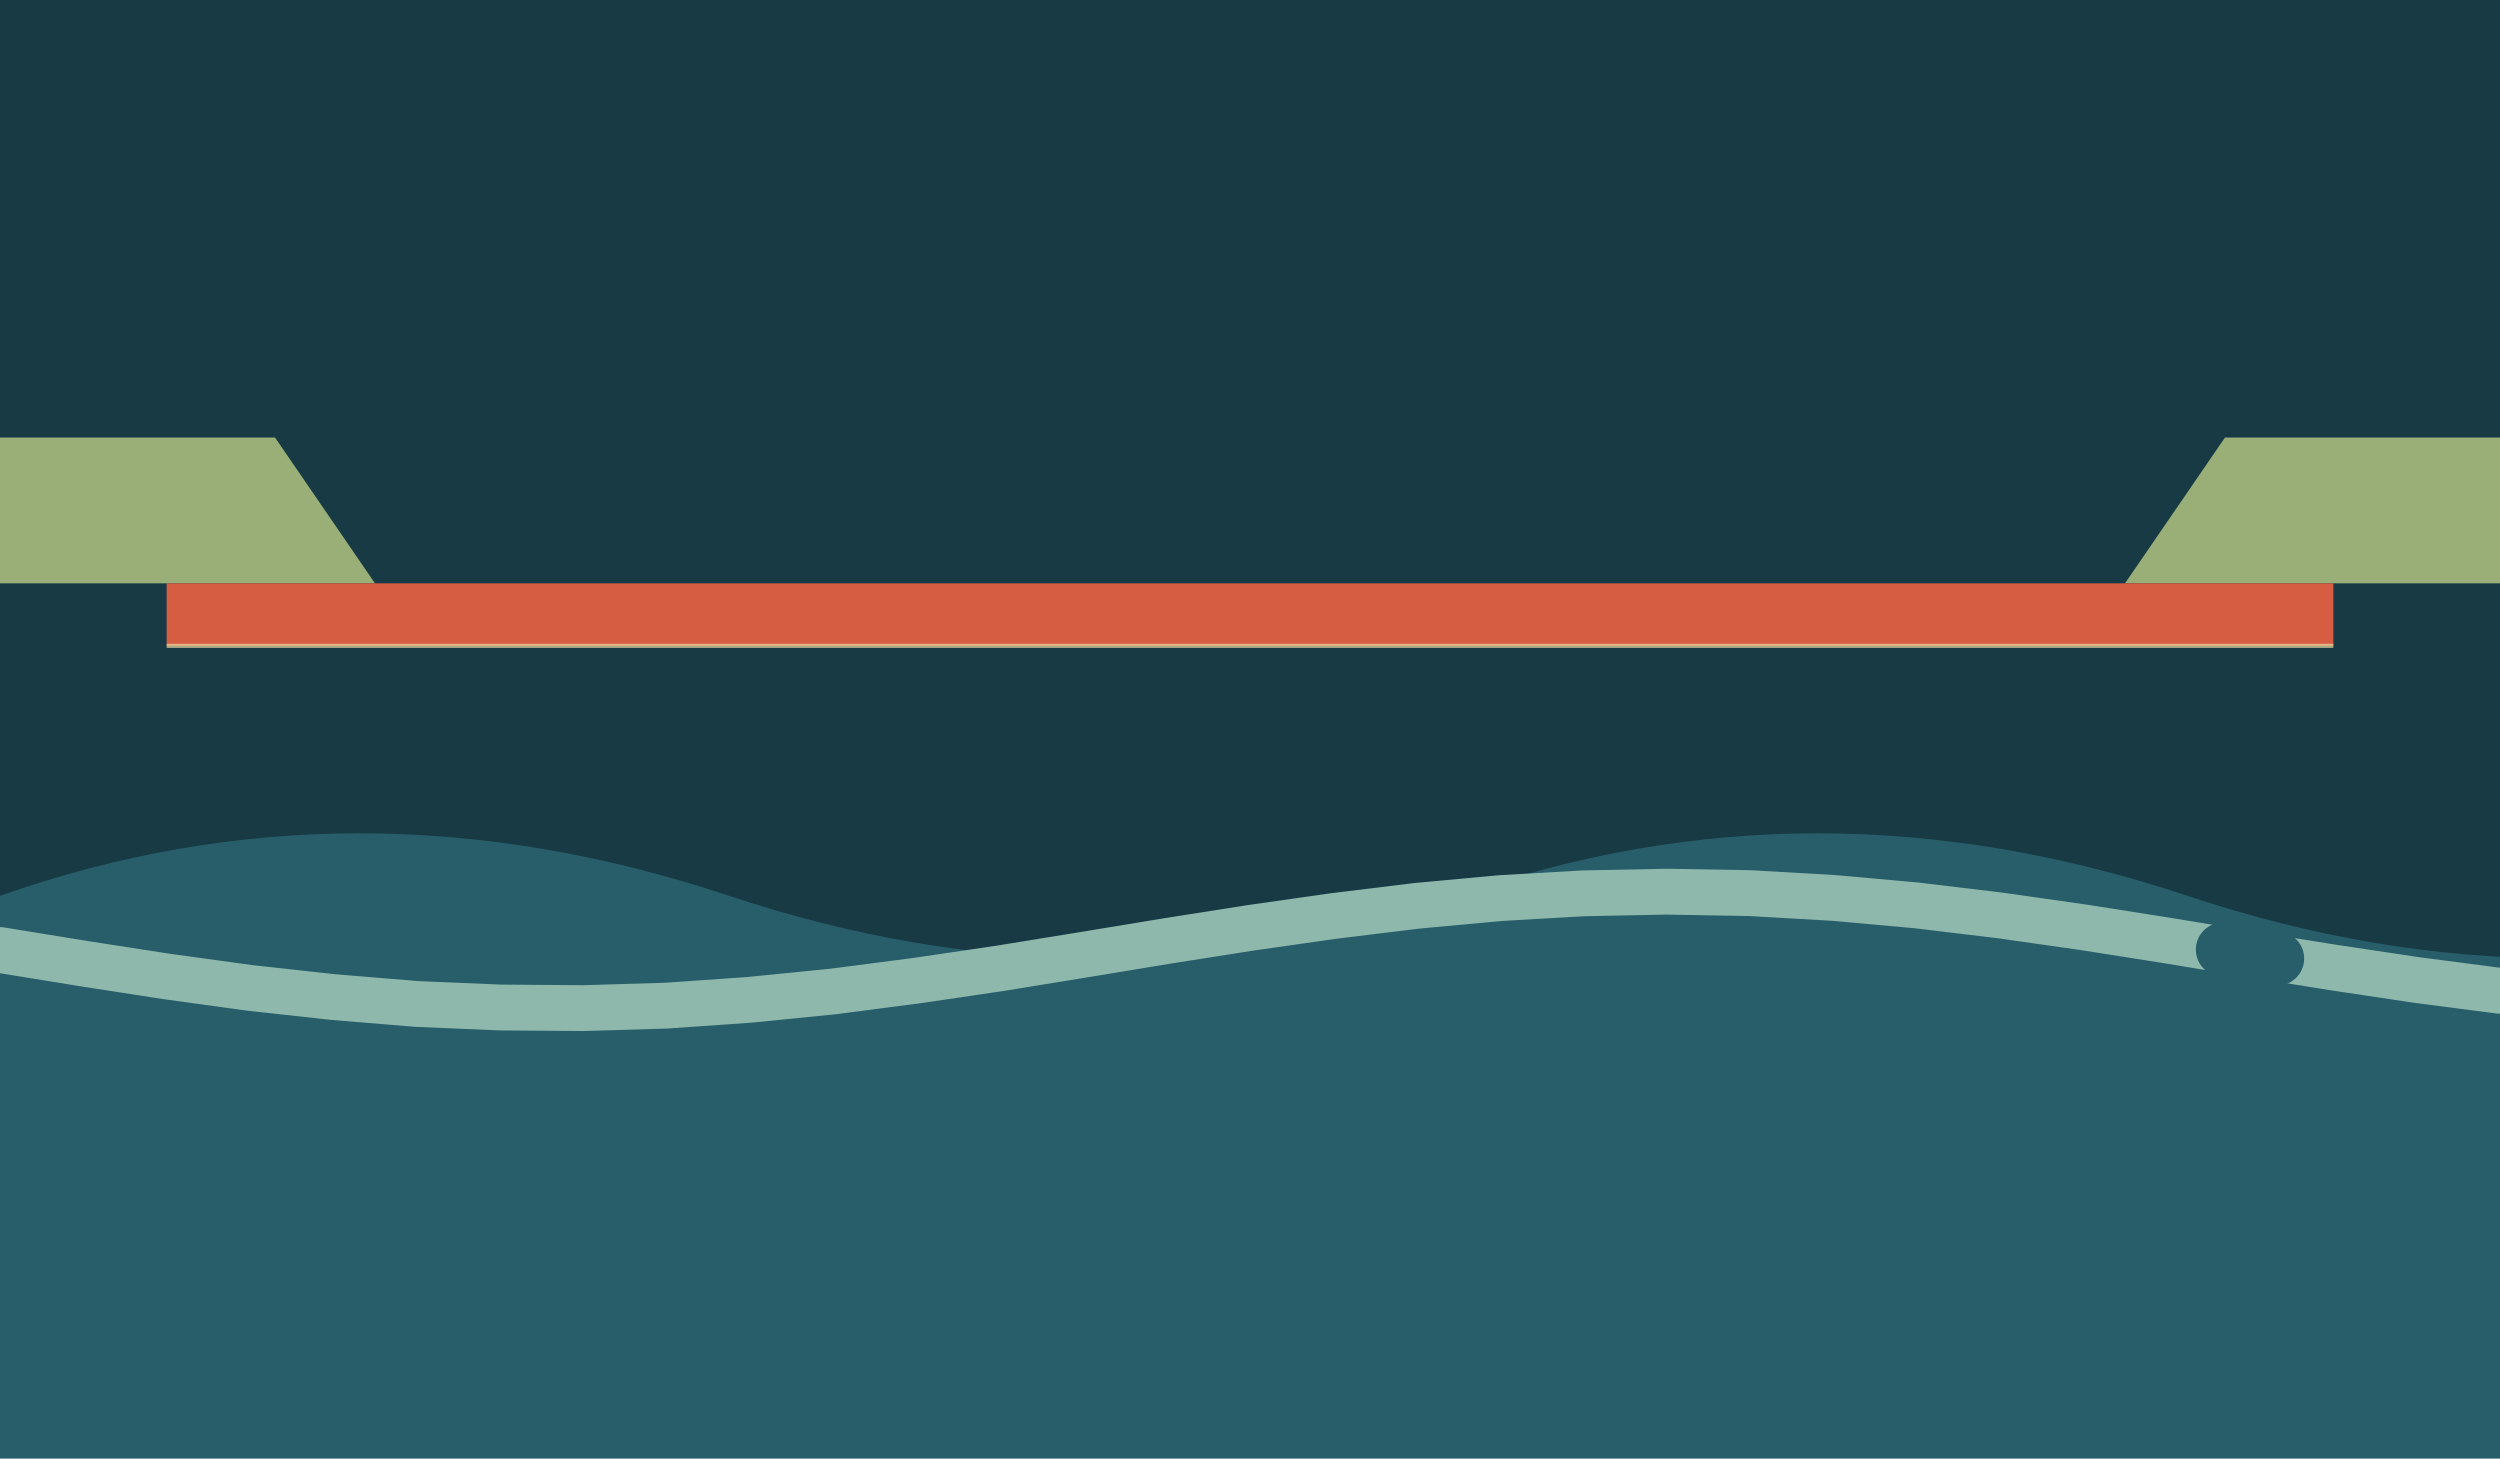
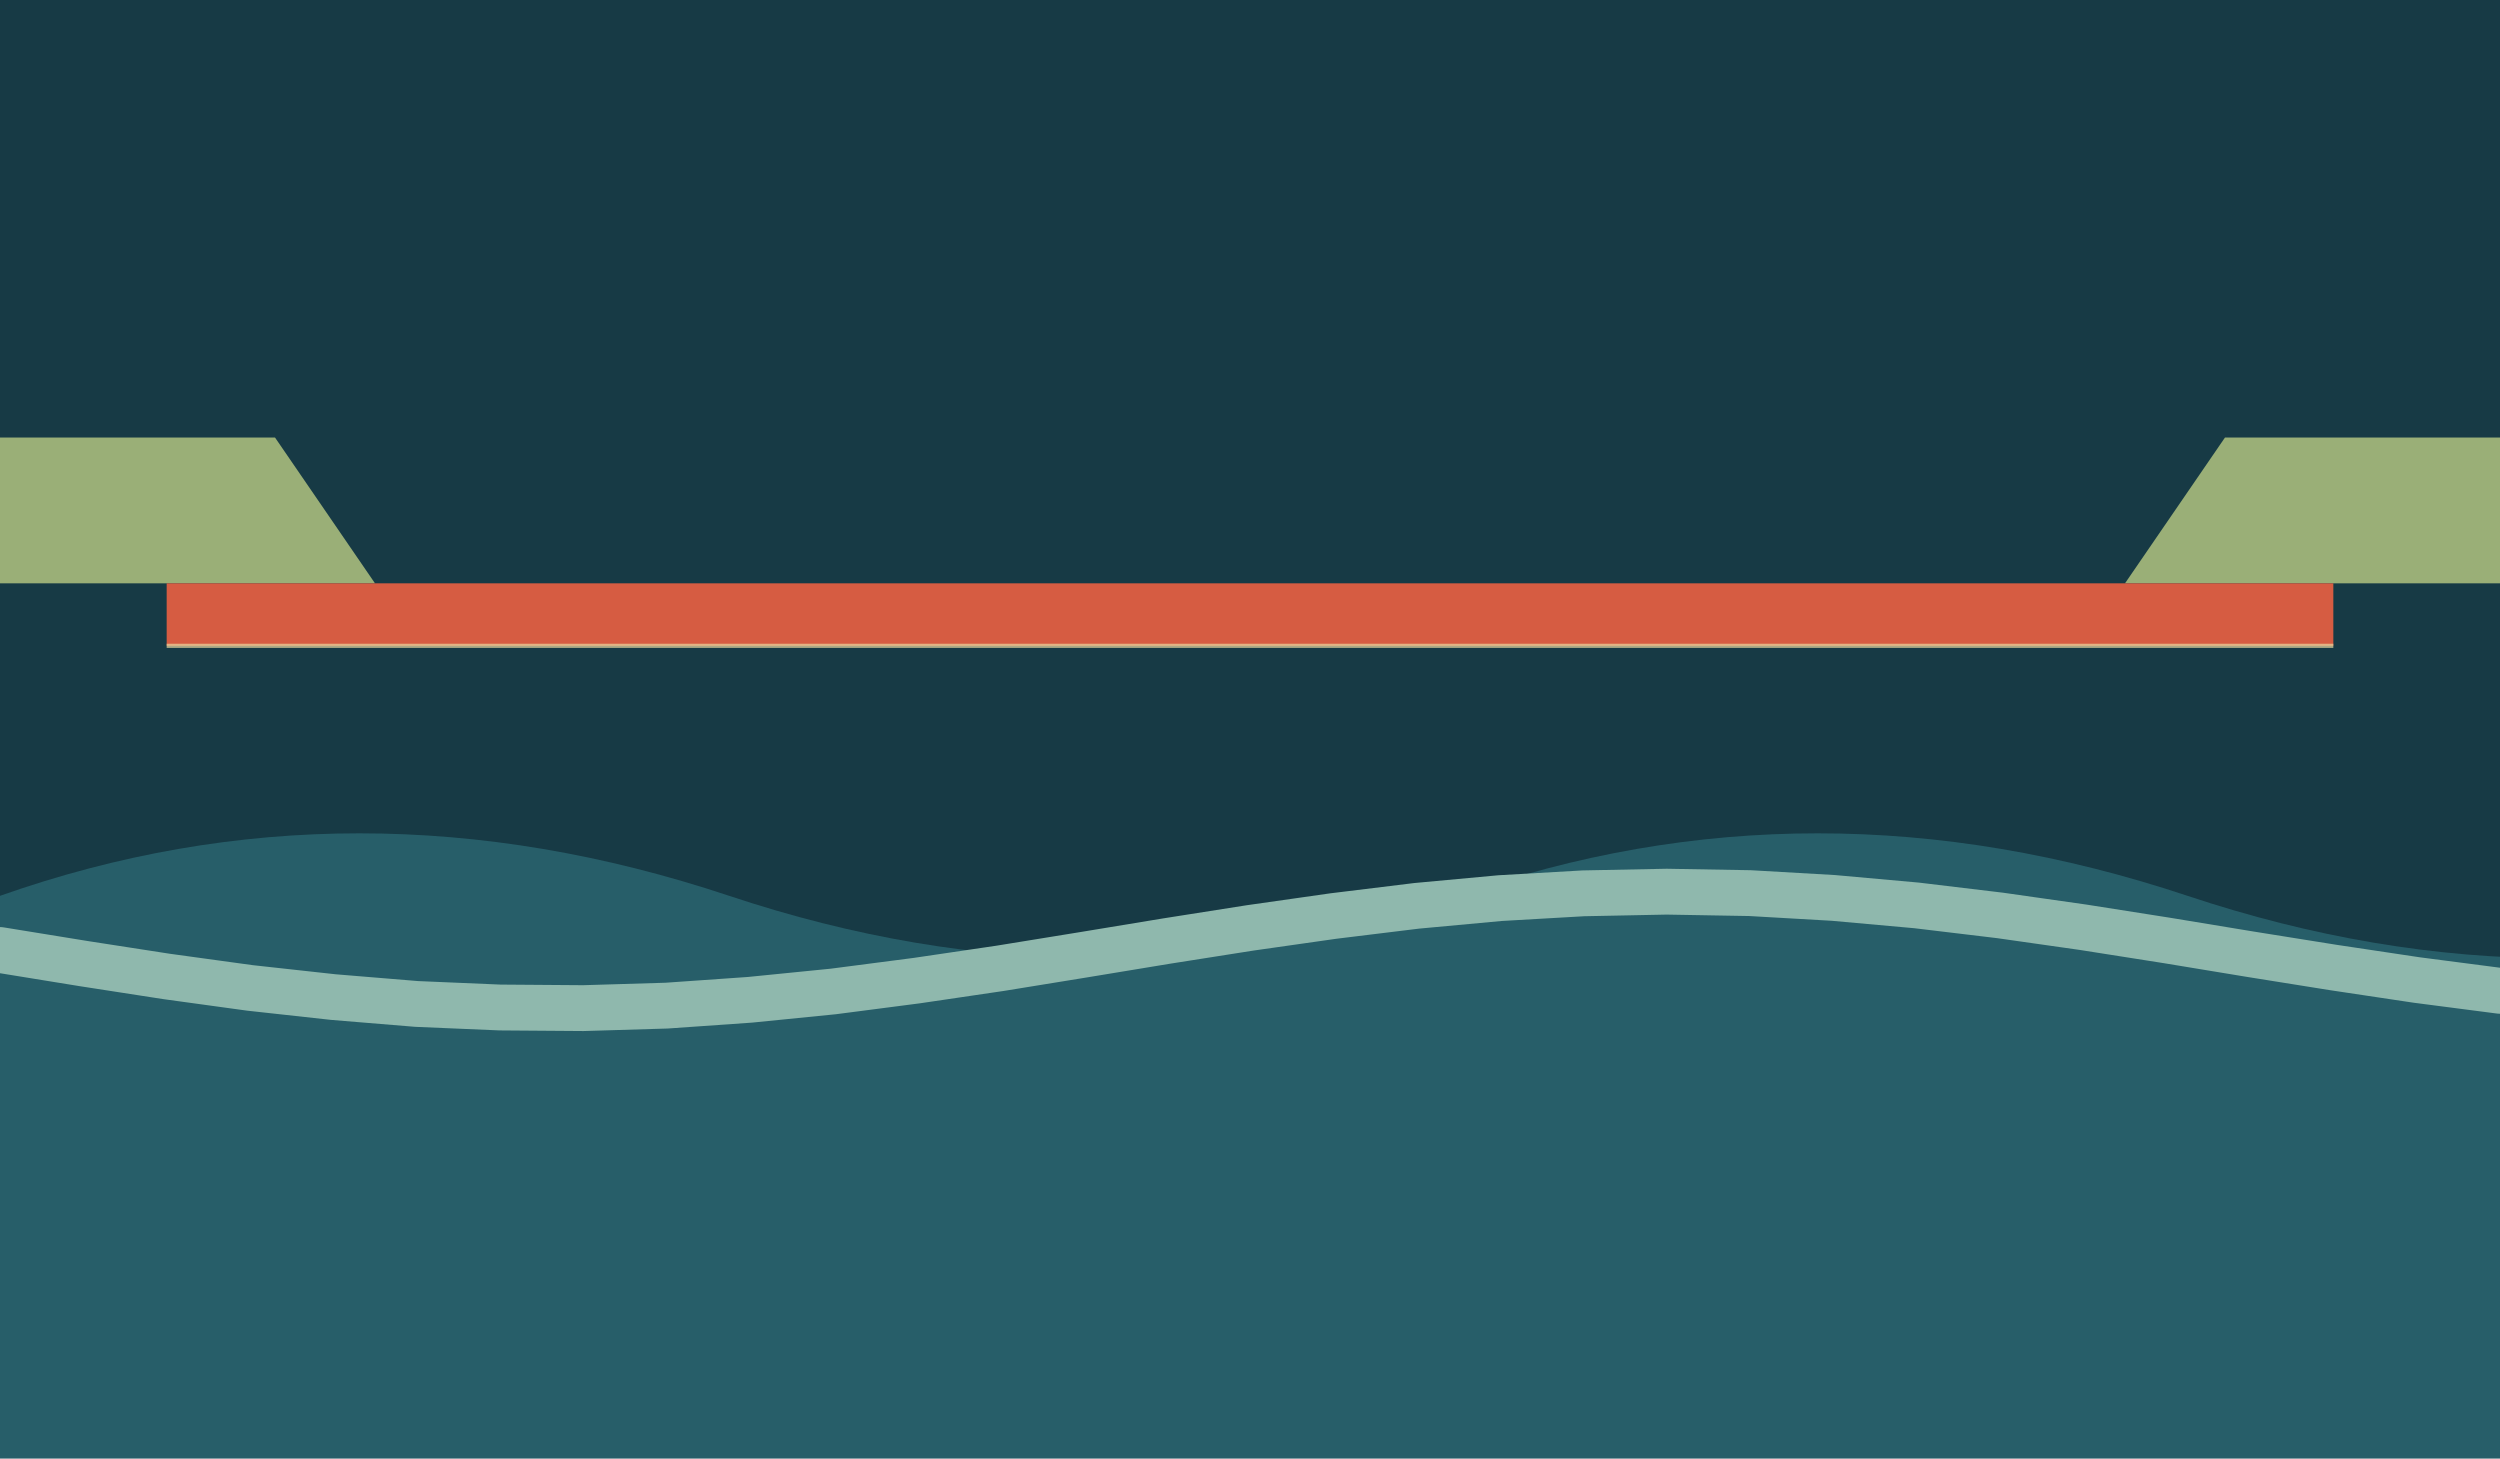
<svg xmlns="http://www.w3.org/2000/svg" viewBox="0 0 1200 700" role="img" aria-labelledby="title desc">
  <rect width="1200" height="700" fill="#173a45" />
  <path d="M0 210H132L180 280H0ZM1200 210H1068L1020 280H1200Z" fill="#9aaf77" />
  <path d="M0 430 Q170 370 350 430 T700 430 T1050 430 T1400 430 V700 H0Z" fill="#275e69" />
  <path d="M 0 456.0 L 40 462.5 L 80 468.7 L 120 474.2 L 160 478.6 L 200 481.9 L 240 483.6 L 280 483.9 L 320 482.7 L 360 479.9 L 400 475.9 L 440 470.7 L 480 464.8 L 520 458.3 L 560 451.7 L 600 445.4 L 640 439.7 L 680 434.8 L 720 431.1 L 760 428.8 L 800 428.0 L 840 428.7 L 880 431.0 L 920 434.6 L 960 439.4 L 1000 445.1 L 1040 451.4 L 1080 458.0 L 1120 464.4 L 1160 470.4 L 1200 475.6" fill="none" stroke="#8fb8ad" stroke-width="22" stroke-linecap="round" stroke-linejoin="round" />
  <g fill="none" stroke="#275e69" stroke-width="26" stroke-linecap="round">
-     <path d="M1067 455.8 L1093 460.1" />
-   </g>
+   
+ </g>
  <path d="M80 280H1120V310H80Z" fill="#d65c42" />
  <path d="M80 310H1120" stroke="#ead9a0" stroke-width="2" opacity=".7" />
</svg>
